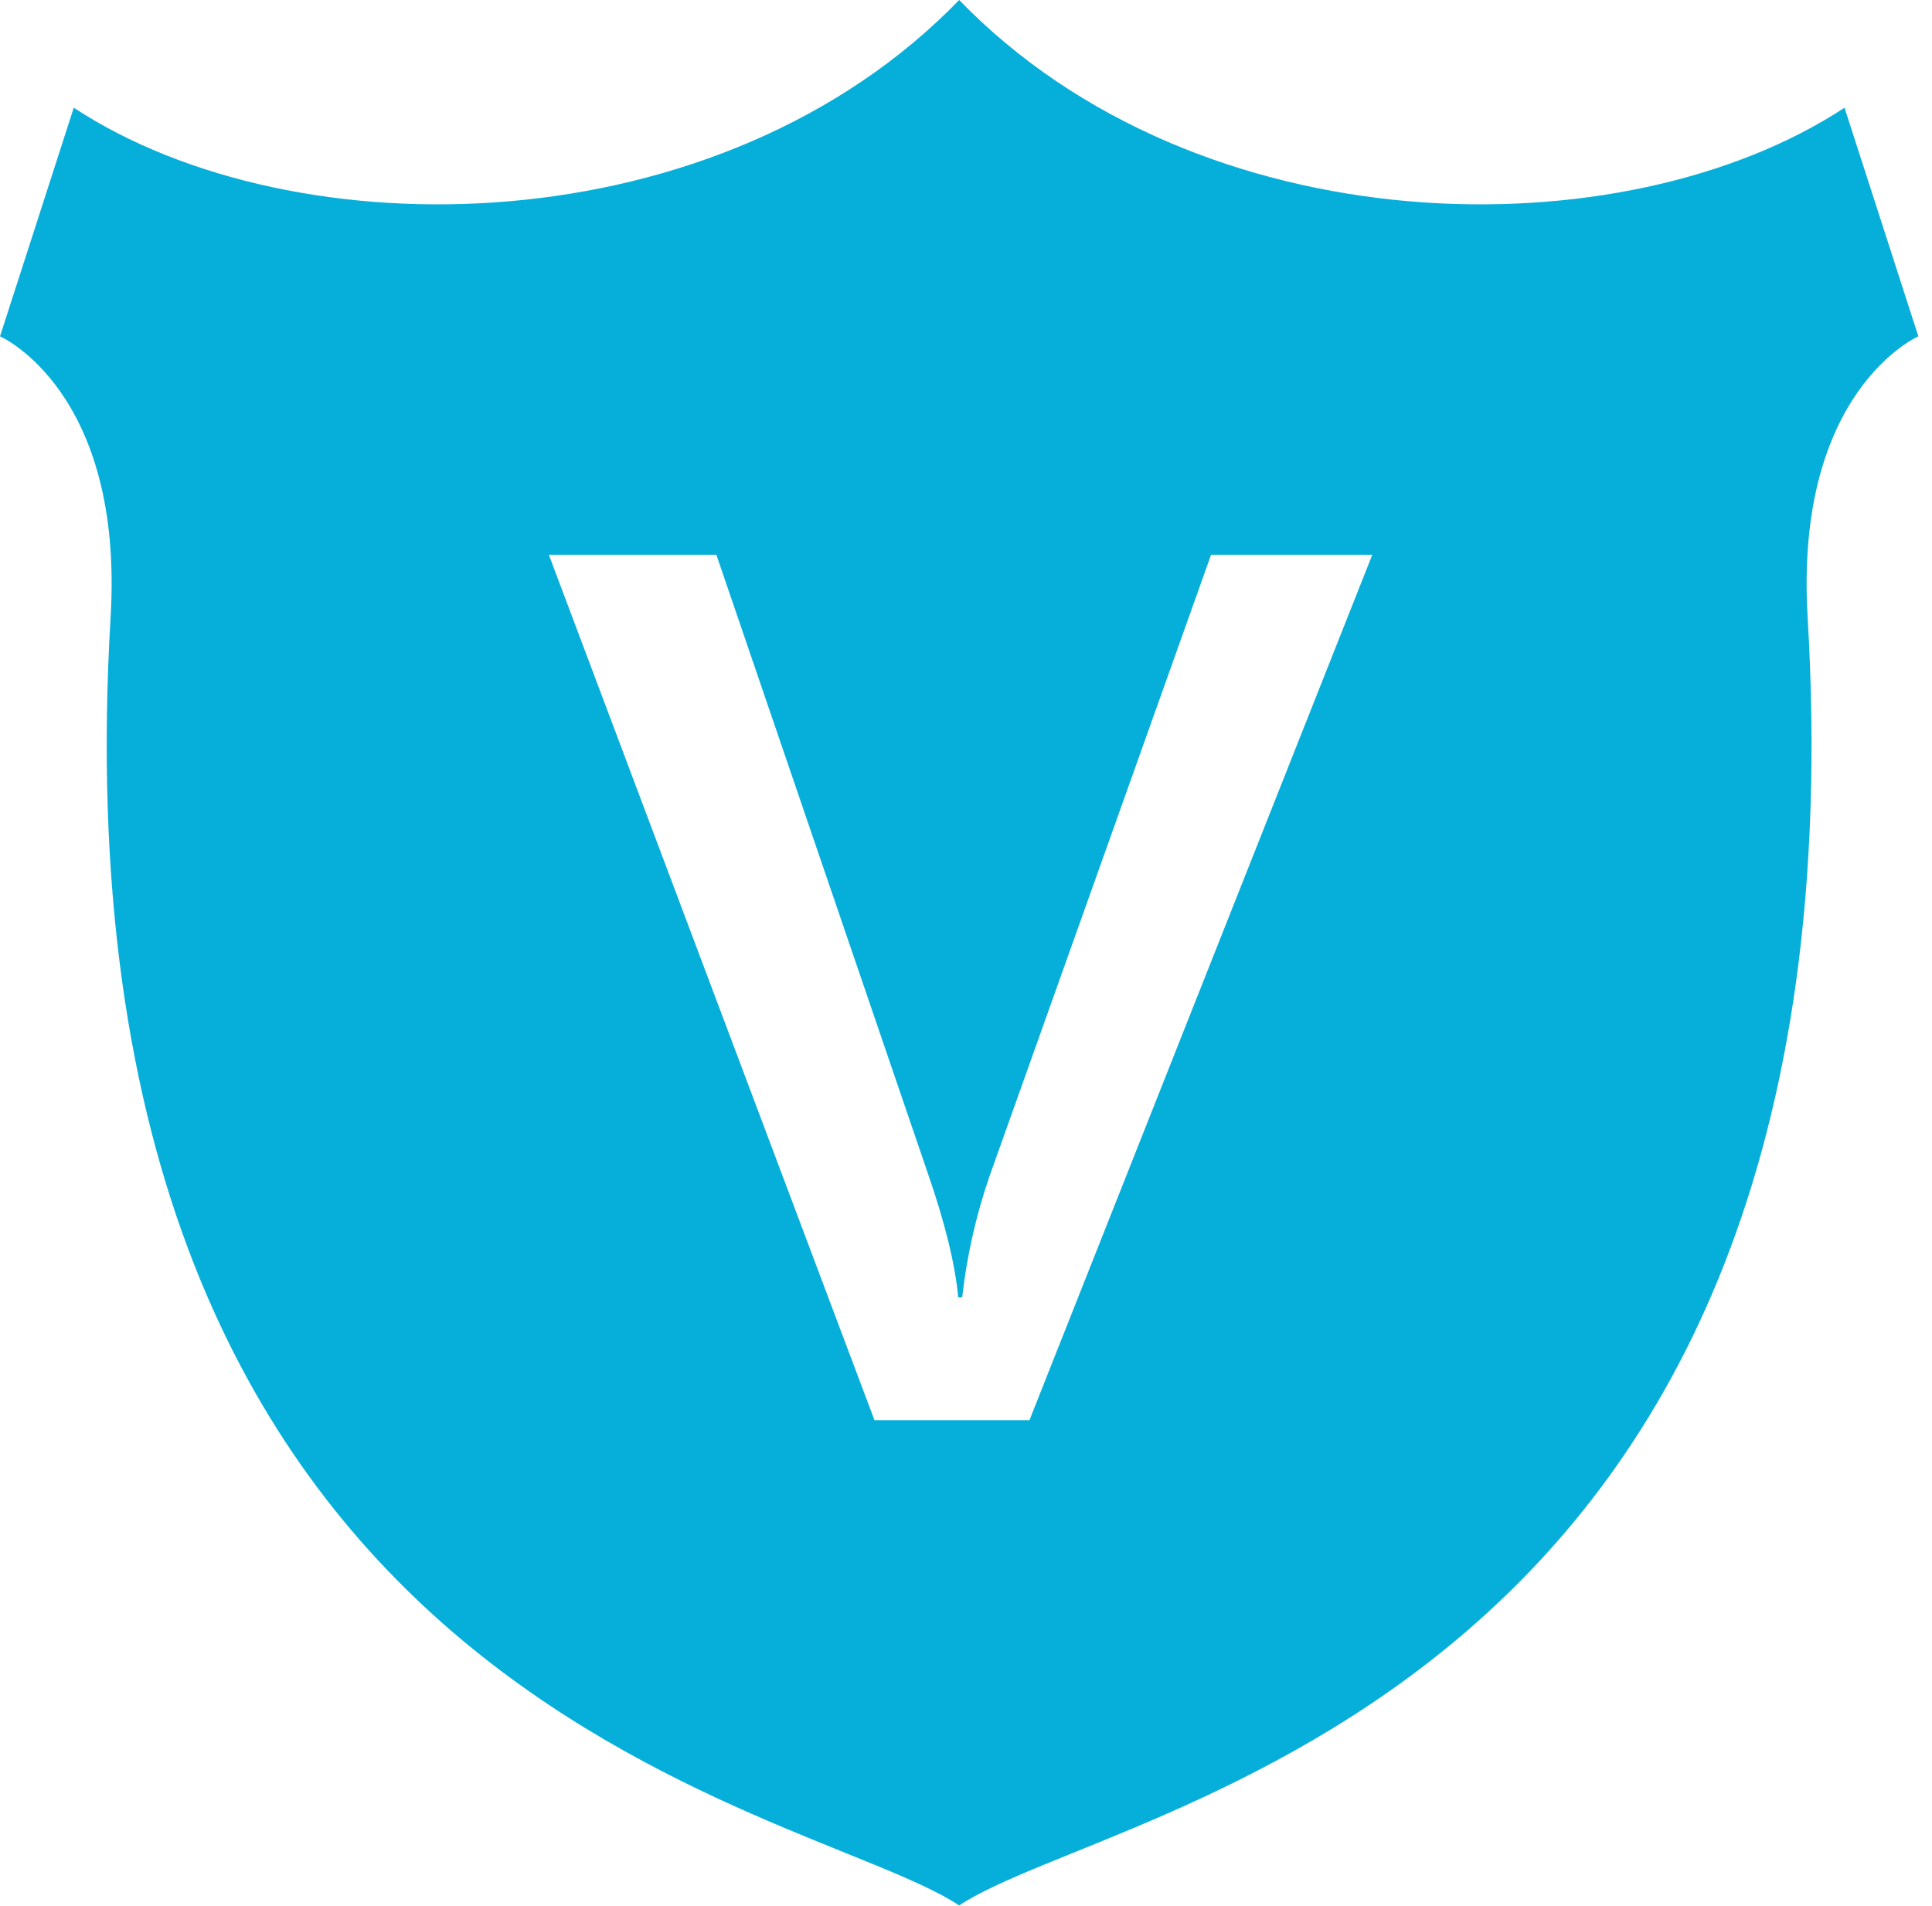
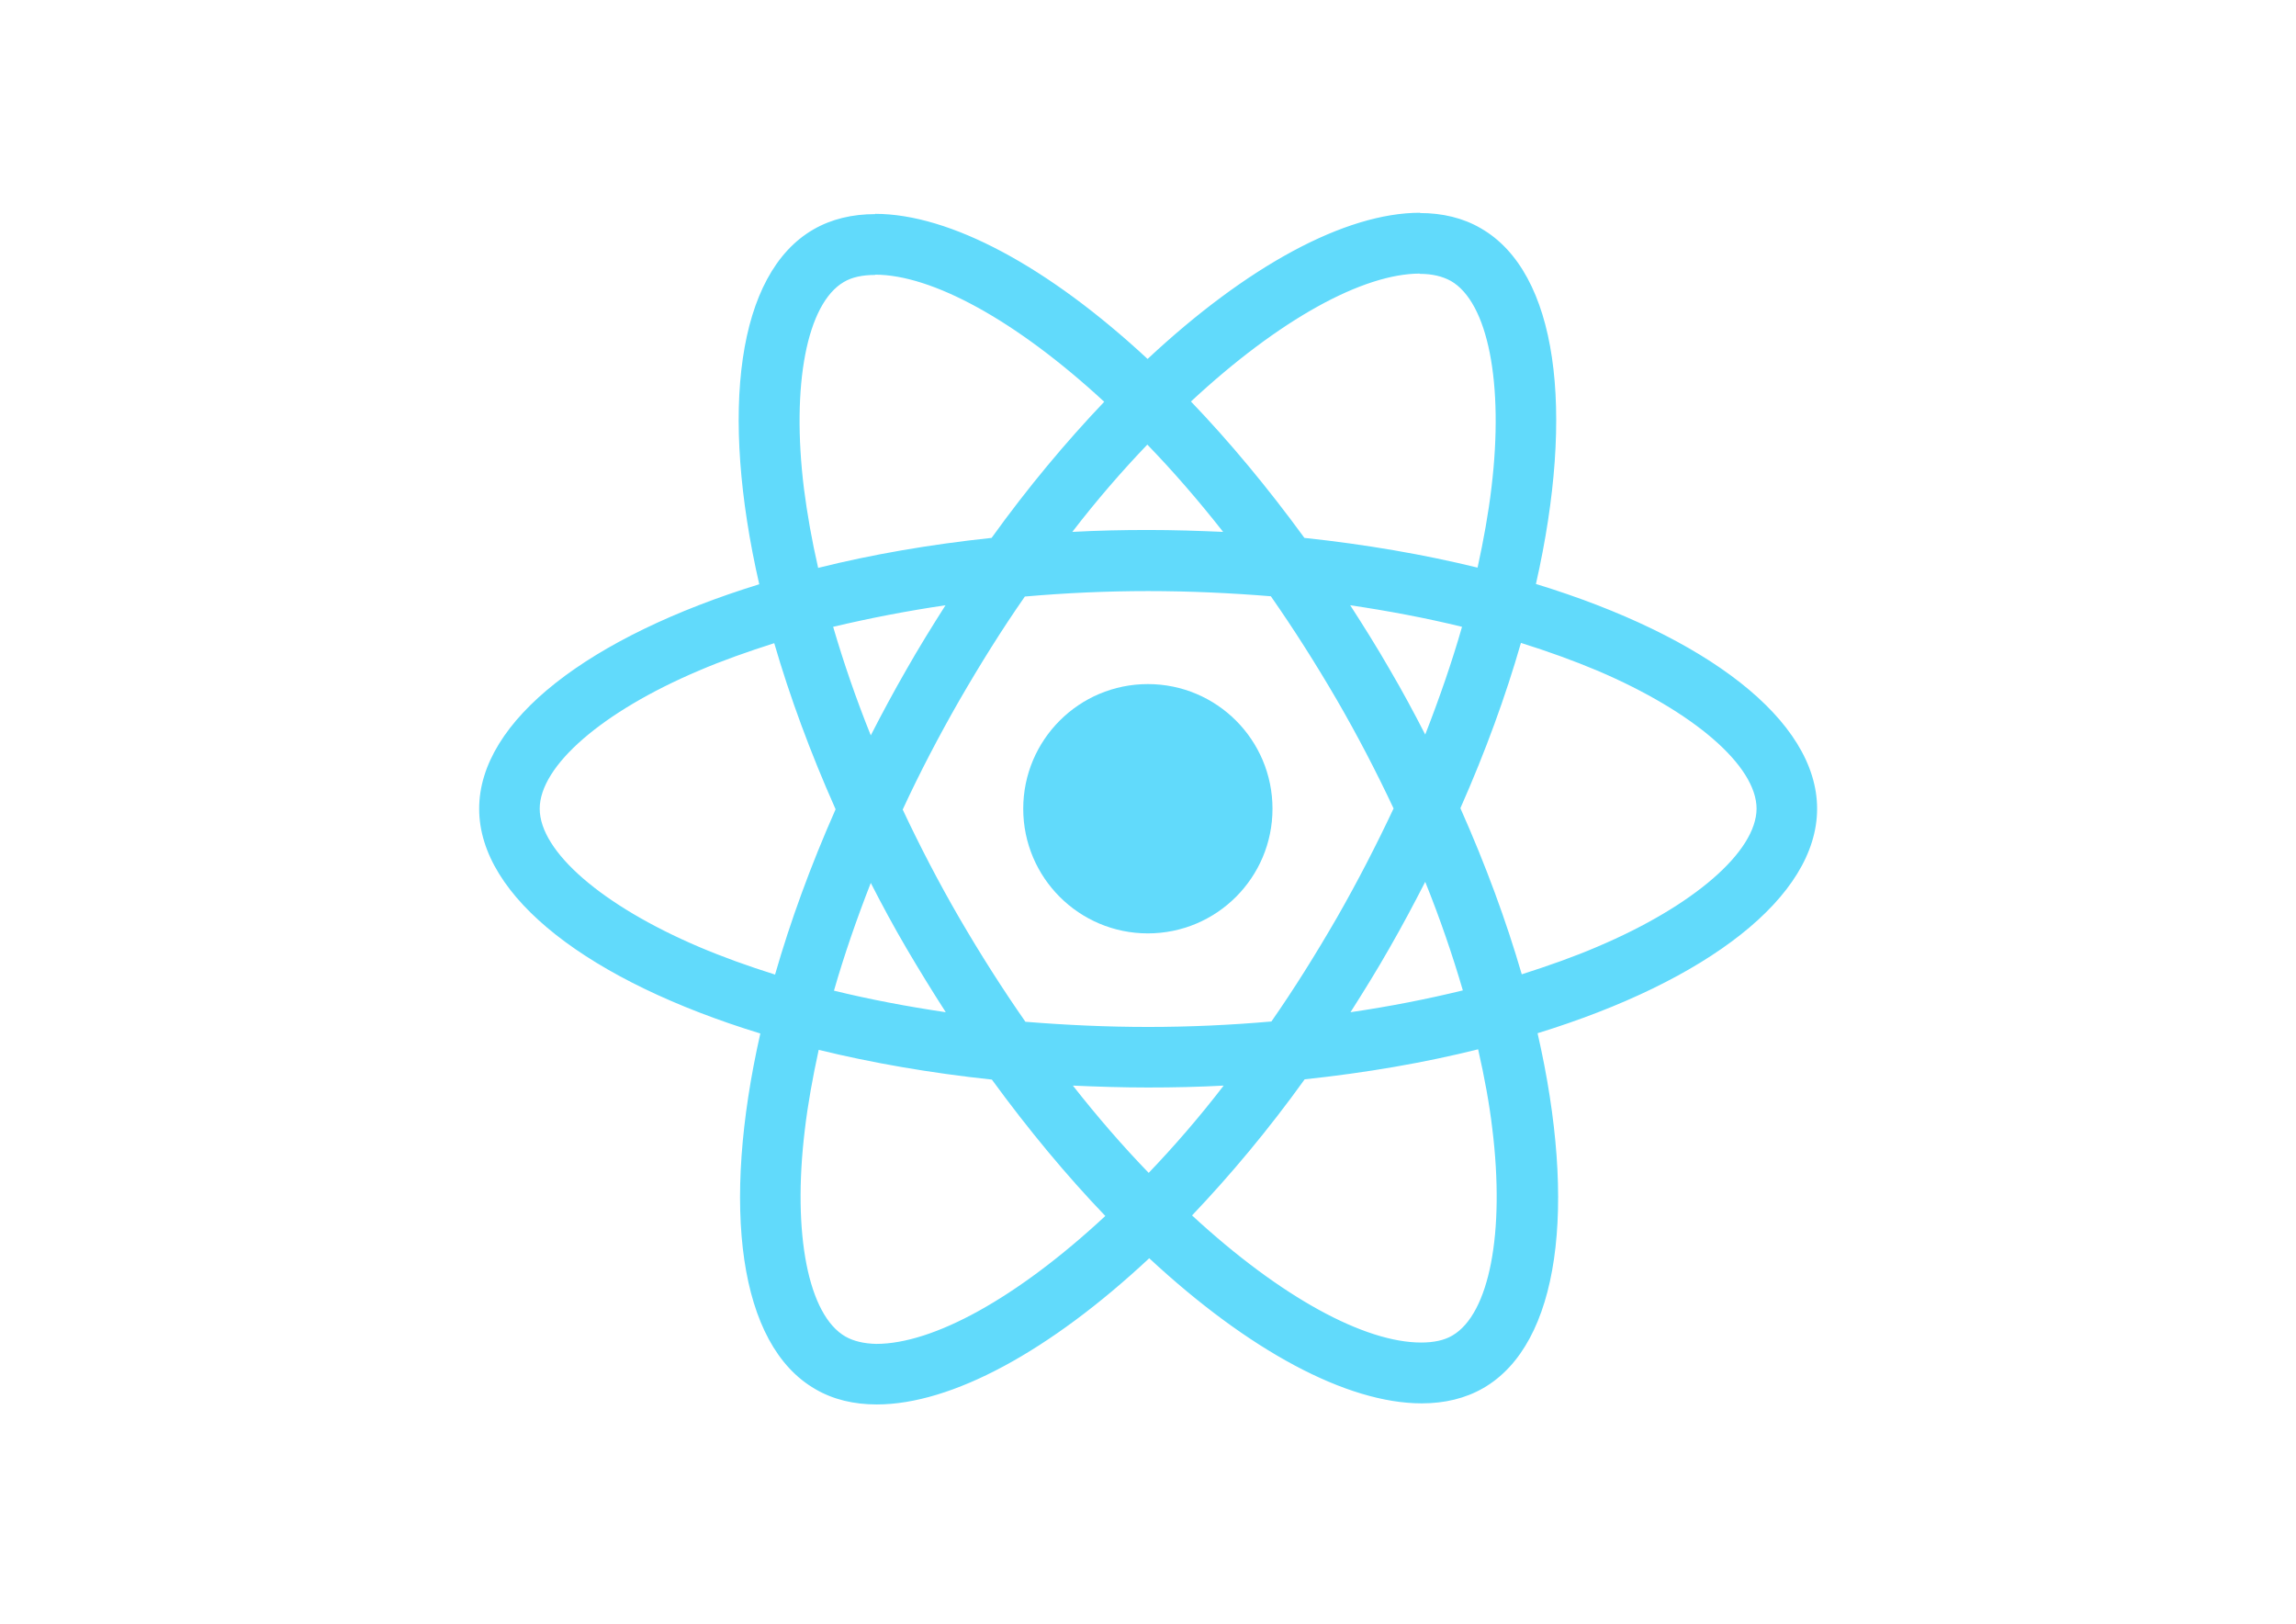
- <svg xmlns="http://www.w3.org/2000/svg" t="1498148324009" class="icon" style="" viewBox="0 0 1038 1024" version="1.1" p-id="7587" width="129.75" height="128">
-   <defs>
-     <style type="text/css" />
-   </defs>
-   <path d="M971.173 331.504c34.71 586.42-371.606 636.625-455.838 692.496-84.267-55.871-490.583-106.076-455.907-692.496C66.663 209.831 0.007 180.752 0.007 180.752L39.632 57.884C158.541 136.076 386.46 133.038 515.334 0c128.806 133.038 356.725 136.075 475.668 57.884l39.659 122.868s-66.655 29.079-59.488 150.752z m-320.514-33.345L531.648 632.051a304.541 304.541 0 0 0-14.709 65.188H514.822c-1.673-17.952-7.134-40.239-16.382-66.86L384.89 298.159h-90.001l174.95 465.088h83.243l184.199-465.088H650.658z" fill="#06afda" p-id="7588" class="" />
+ <svg xmlns="http://www.w3.org/2000/svg" viewBox="0 0 841.9 595.3">
+   <g fill="#61DAFB">
+     <path d="M666.3 296.5c0-32.5-40.7-63.3-103.1-82.4 14.4-63.6 8-114.2-20.2-130.4-6.5-3.8-14.1-5.6-22.4-5.6v22.3c4.6 0 8.3.9 11.4 2.6 13.6 7.8 19.5 37.5 14.9 75.7-1.1 9.4-2.9 19.3-5.1 29.4-19.6-4.8-41-8.5-63.5-10.9-13.5-18.5-27.5-35.3-41.6-50 32.6-30.3 63.2-46.9 84-46.9V78c-27.5 0-63.5 19.6-99.9 53.6-36.4-33.8-72.4-53.2-99.9-53.2v22.3c20.7 0 51.4 16.5 84 46.6-14 14.7-28 31.4-41.3 49.9-22.6 2.4-44 6.1-63.6 11-2.3-10-4-19.7-5.2-29-4.7-38.2 1.1-67.9 14.6-75.8 3-1.8 6.9-2.6 11.5-2.6V78.5c-8.4 0-16 1.8-22.6 5.6-28.1 16.2-34.4 66.7-19.9 130.1-62.2 19.2-102.7 49.9-102.7 82.3 0 32.5 40.7 63.3 103.1 82.4-14.4 63.6-8 114.2 20.2 130.4 6.5 3.8 14.1 5.6 22.5 5.6 27.5 0 63.5-19.6 99.9-53.6 36.4 33.8 72.4 53.2 99.9 53.2 8.4 0 16-1.8 22.6-5.6 28.1-16.2 34.4-66.7 19.9-130.1 62-19.1 102.5-49.9 102.5-82.3zm-130.2-66.7c-3.7 12.9-8.3 26.2-13.5 39.5-4.1-8-8.4-16-13.1-24-4.6-8-9.5-15.8-14.4-23.4 14.2 2.1 27.9 4.7 41 7.9zm-45.8 106.5c-7.8 13.5-15.8 26.3-24.1 38.2-14.9 1.3-30 2-45.2 2-15.1 0-30.2-.7-45-1.9-8.3-11.9-16.4-24.6-24.2-38-7.6-13.1-14.5-26.4-20.8-39.8 6.2-13.4 13.2-26.8 20.7-39.9 7.8-13.5 15.8-26.3 24.1-38.2 14.9-1.3 30-2 45.2-2 15.1 0 30.2.7 45 1.9 8.3 11.9 16.4 24.6 24.2 38 7.6 13.1 14.5 26.4 20.8 39.8-6.3 13.4-13.2 26.8-20.7 39.9zm32.3-13c5.4 13.4 10 26.8 13.8 39.8-13.1 3.2-26.9 5.9-41.2 8 4.9-7.7 9.8-15.6 14.4-23.7 4.6-8 8.9-16.1 13-24.1zM421.2 430c-9.3-9.6-18.6-20.3-27.8-32 9 .4 18.2.7 27.5.7 9.4 0 18.7-.2 27.8-.7-9 11.7-18.3 22.4-27.5 32zm-74.4-58.9c-14.2-2.1-27.9-4.7-41-7.9 3.7-12.9 8.3-26.2 13.5-39.5 4.1 8 8.4 16 13.1 24 4.7 8 9.5 15.8 14.4 23.4zM420.7 163c9.3 9.6 18.6 20.3 27.8 32-9-.4-18.2-.7-27.5-.7-9.4 0-18.7.2-27.8.7 9-11.7 18.3-22.4 27.5-32zm-74 58.9c-4.9 7.7-9.8 15.6-14.4 23.7-4.6 8-8.9 16-13 24-5.4-13.4-10-26.8-13.8-39.8 13.1-3.1 26.9-5.8 41.2-7.9zm-90.5 125.2c-35.4-15.1-58.3-34.9-58.3-50.6 0-15.7 22.9-35.6 58.3-50.6 8.6-3.7 18-7 27.7-10.1 5.7 19.6 13.2 40 22.5 60.9-9.2 20.8-16.6 41.1-22.2 60.6-9.9-3.1-19.3-6.5-28-10.2zM310 490c-13.6-7.8-19.5-37.5-14.9-75.7 1.1-9.4 2.9-19.3 5.1-29.4 19.6 4.8 41 8.5 63.5 10.9 13.5 18.5 27.5 35.3 41.6 50-32.6 30.3-63.2 46.9-84 46.9-4.5-.1-8.3-1-11.3-2.7zm237.2-76.2c4.7 38.2-1.1 67.9-14.6 75.8-3 1.8-6.9 2.6-11.5 2.6-20.7 0-51.4-16.5-84-46.6 14-14.7 28-31.4 41.3-49.9 22.6-2.4 44-6.1 63.6-11 2.3 10.1 4.1 19.8 5.2 29.1zm38.5-66.7c-8.6 3.7-18 7-27.7 10.1-5.7-19.6-13.2-40-22.5-60.9 9.2-20.8 16.6-41.1 22.2-60.6 9.9 3.1 19.3 6.5 28.1 10.2 35.4 15.1 58.3 34.9 58.3 50.6-.1 15.7-23 35.6-58.4 50.6zM320.8 78.4z" />
+     <circle cx="420.9" cy="296.5" r="45.7" />
+     <path d="M520.5 78.1z" />
+   </g>
</svg>
